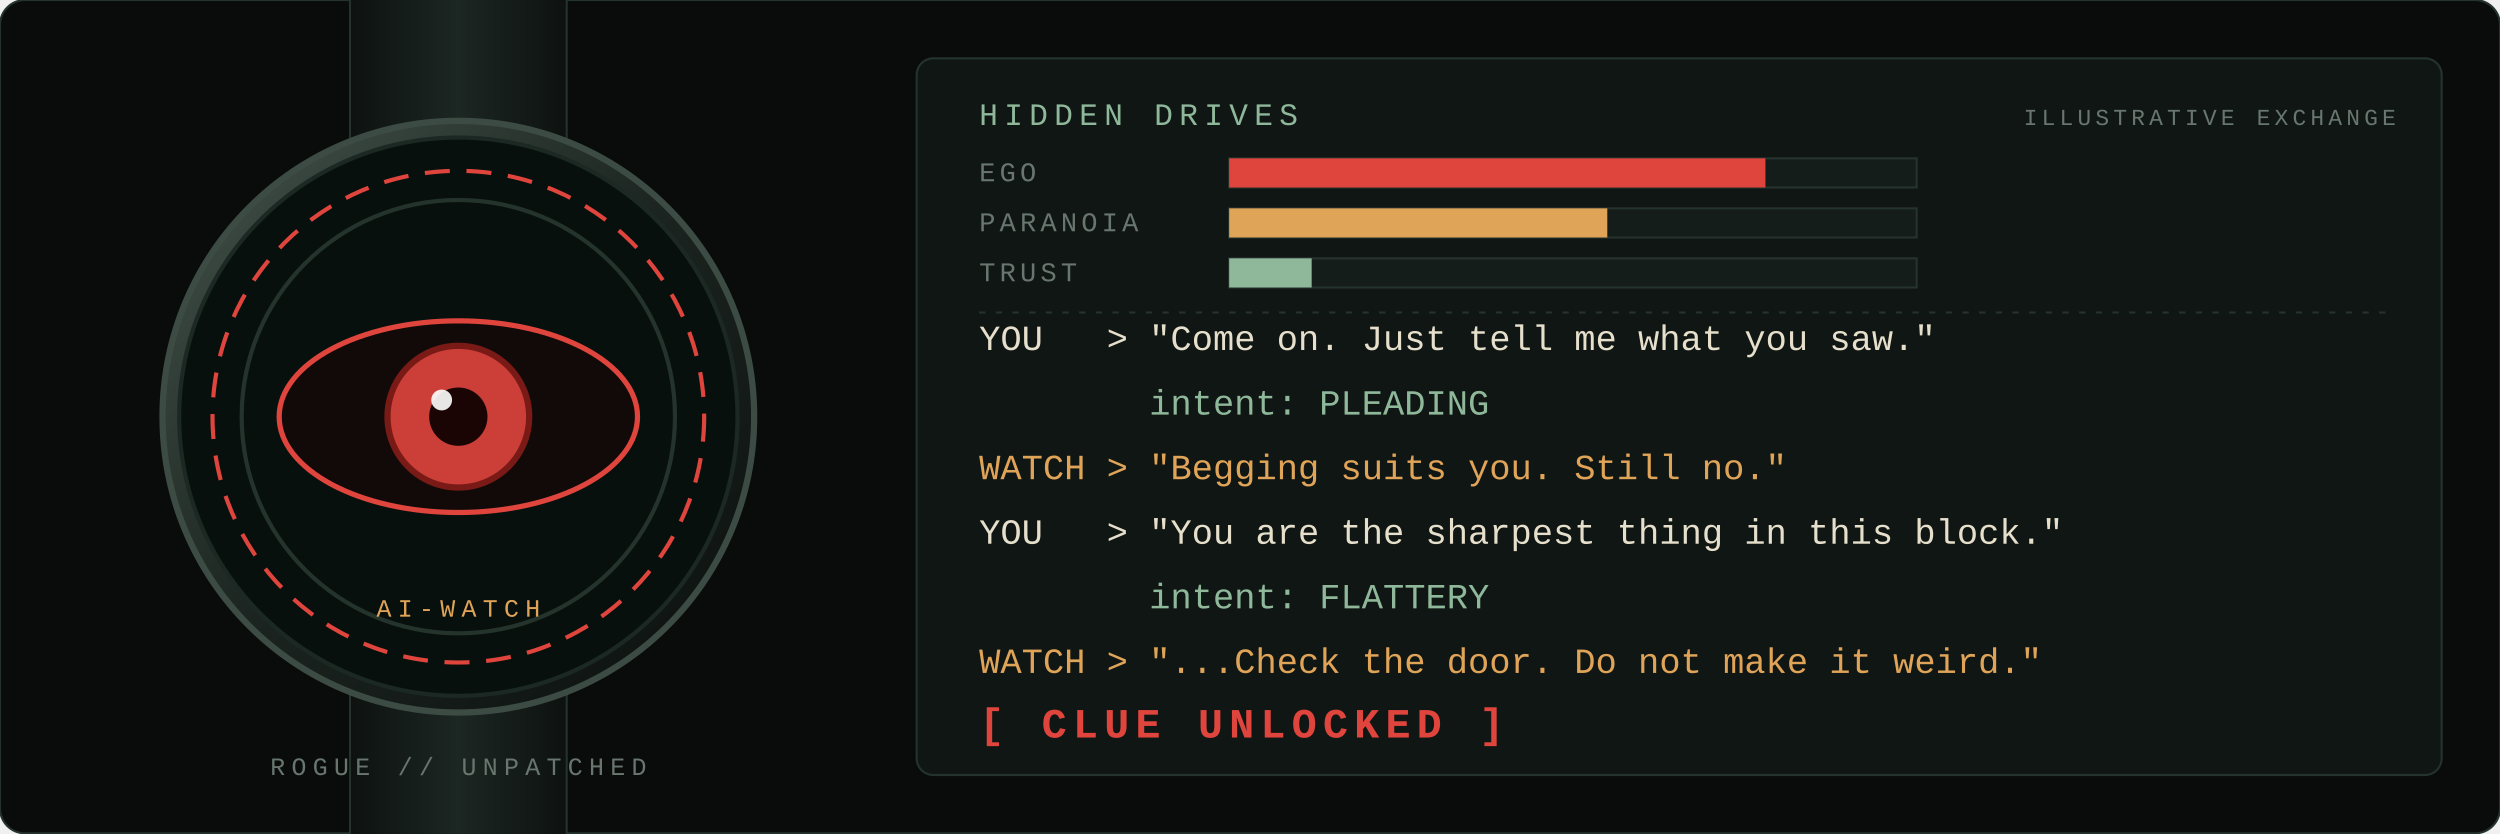
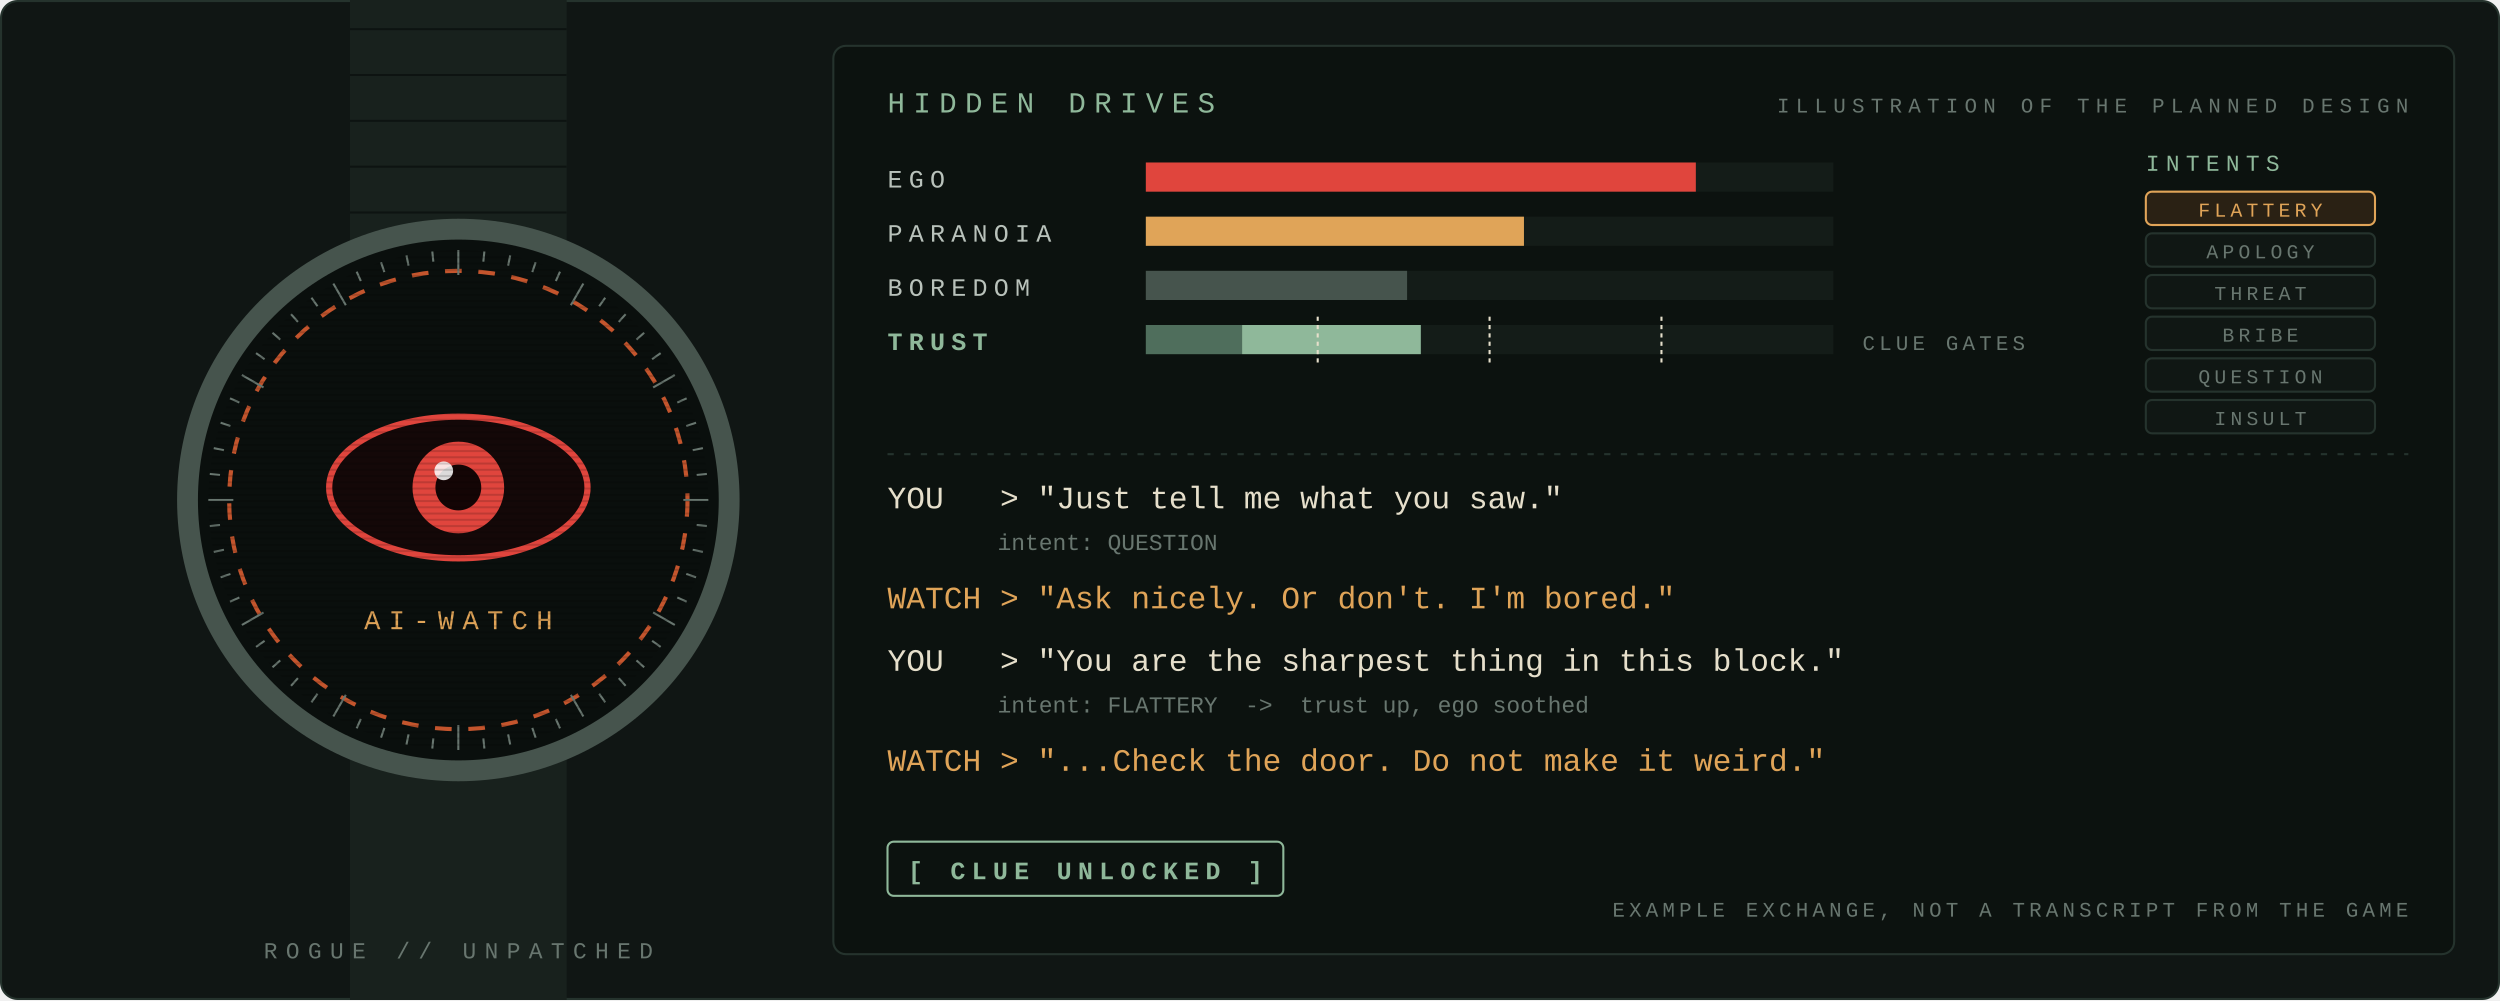
- <svg xmlns="http://www.w3.org/2000/svg" width="1200" height="400" viewBox="0 0 1200 400" role="img" aria-label="The rogue wrist AI has hidden drives: Ego, Paranoia and Trust. Illustration of a negotiation: pleading fails, flattery raises trust and unlocks a clue.">
-   <style>
-   text{font-family:'Courier New', Courier, 'DejaVu Sans Mono', 'Liberation Mono', monospace;}
-   .blink{animation:blink 1.1s steps(1) infinite}
-   @keyframes blink{0%,60%{opacity:1}61%,100%{opacity:0}}
-   @media (prefers-reduced-motion: reduce){*{animation:none!important}}
- 
- @keyframes l0{0%,3.99%{opacity:0}6%,90%{opacity:1}95%,100%{opacity:0}}
- @keyframes l1{0%,11.99%{opacity:0}14%,90%{opacity:1}95%,100%{opacity:0}}
- @keyframes l2{0%,19.99%{opacity:0}22%,90%{opacity:1}95%,100%{opacity:0}}
- @keyframes l3{0%,35.99%{opacity:0}38%,90%{opacity:1}95%,100%{opacity:0}}
- @keyframes l4{0%,43.99%{opacity:0}46%,90%{opacity:1}95%,100%{opacity:0}}
- @keyframes l5{0%,51.99%{opacity:0}54%,90%{opacity:1}95%,100%{opacity:0}}
- @keyframes l6{0%,61.99%{opacity:0}64%,90%{opacity:1}95%,100%{opacity:0}}
- 
-   .iris{animation:look 5s ease-in-out infinite}
-   @keyframes look{0%,100%{transform:translateX(-9px)}50%{transform:translateX(9px)}}
-   .ring{animation:rp 2.4s ease-in-out infinite} @keyframes rp{0%,100%{opacity:.4}50%{opacity:1}}
- </style>
+ <svg xmlns="http://www.w3.org/2000/svg" width="1200" height="480" viewBox="0 0 1200 480" role="img" aria-label="Illustration of the rogue watch: hidden drives Ego, Paranoia and Boredom, a trust meter with clue gates, six intent types, and a sample exchange where flattery unlocks a clue">
+   <style>text{font-family:'Courier New', Courier, 'DejaVu Sans Mono', 'Liberation Mono', monospace;}.b{animation:bl 1.1s steps(1) infinite}@keyframes bl{0%,60%{opacity:1}61%,100%{opacity:0}}.fl{animation:fl 5s steps(1) infinite}@keyframes fl{0%,40%{opacity:1}41%{opacity:.25}42%{opacity:1}70%{opacity:1}71%{opacity:.2}73%{opacity:1}}.pu{transform-box:fill-box;transform-origin:center;animation:pu 2.2s ease-in-out infinite}@keyframes pu{0%,100%{opacity:.35;transform:scale(1)}50%{opacity:1;transform:scale(1.5)}}.rn{animation:rn .8s linear infinite}@keyframes rn{from{transform:translate(0,-60px)}to{transform:translate(-14px,0)}}@media (prefers-reduced-motion:reduce){.b,.fl,.pu,.rn{animation:none}}</style>
  <defs>
-     <linearGradient id="case" x1="0" y1="0" x2="1" y2="1">
-       <stop offset="0" stop-color="#46544d" />
-       <stop offset=".5" stop-color="#1b2420" />
-       <stop offset="1" stop-color="#0b0f0e" />
-     </linearGradient>
-     <linearGradient id="strap" x1="0" y1="0" x2="1" y2="0">
-       <stop offset="0" stop-color="#0d1210" />
-       <stop offset=".5" stop-color="#1c2622" />
-       <stop offset="1" stop-color="#0d1210" />
-     </linearGradient>
-     <clipPath id="eyeclip">
-       <ellipse cx="0" cy="0" rx="86" ry="46" />
-     </clipPath>
+     <pattern id="sc" width="4" height="3" patternUnits="userSpaceOnUse">
+       <rect width="4" height="1" fill="#000" opacity=".28" />
+     </pattern>
  </defs>
-   <rect width="1200" height="400" rx="12" fill="#090c0b" stroke="#25332d" />
-   <g transform="translate(220,200)">
-     <rect x="-52" y="-210" width="104" height="100" rx="8" fill="url(#strap)" stroke="#25332d" />
-     <rect x="-52" y="110" width="104" height="100" rx="8" fill="url(#strap)" stroke="#25332d" />
-     <circle r="142" fill="url(#case)" stroke="#3c4c45" stroke-width="3" />
-     <circle r="134" fill="#07100c" stroke="#1c2823" stroke-width="2" />
-     <circle class="ring" r="118" fill="none" stroke="#e0453d" stroke-width="2" stroke-dasharray="12 8">
-       <animateTransform attributeName="transform" type="rotate" from="360" to="0" dur="18s" repeatCount="indefinite" />
-     </circle>
-     <circle r="104" fill="none" stroke="#25332d" stroke-width="2" />
-     <g clip-path="url(#eyeclip)">
-       <ellipse rx="86" ry="46" fill="#120a09" />
-       <g class="iris">
-         <circle r="34" fill="#e0453d" opacity=".9" />
-         <circle r="34" fill="none" stroke="#7a1a16" stroke-width="3" />
-         <circle r="14" fill="#1a0504" />
-         <circle cx="-8" cy="-8" r="5" fill="#fff" opacity=".9" />
-       </g>
-     </g>
-     <ellipse rx="86" ry="46" fill="none" stroke="#e0453d" stroke-width="2.5" />
-     <text y="96" font-size="12" fill="#e0a458" text-anchor="middle" letter-spacing="3">AI-WATCH</text>
-   </g>
-   <text x="220" y="372" font-size="12" fill="#68766f" text-anchor="middle" letter-spacing="3">ROGUE // UNPATCHED</text>
-   <rect x="440" y="28" width="732" height="344" rx="8" fill="#101614" stroke="#25332d" />
-   <text x="470" y="60" font-size="15" fill="#8fb89a" letter-spacing="3">HIDDEN DRIVES</text>
-   <text x="1150" y="60" font-size="11" fill="#68766f" text-anchor="end" letter-spacing="2">ILLUSTRATIVE EXCHANGE</text>
-   <text x="470" y="87" font-size="13" fill="#68766f" letter-spacing="2">EGO</text>
-   <rect x="590" y="76" width="330" height="14" fill="#151d1a" stroke="#25332d" />
-   <rect x="590" y="76" width="257.4" height="14" fill="#e0453d">
-     <animate attributeName="width" values="257;257;257;205;205" keyTimes="0;.30;.46;.70;1" dur="16s" repeatCount="indefinite" />
-   </rect>
-   <text x="470" y="111" font-size="13" fill="#68766f" letter-spacing="2">PARANOIA</text>
-   <rect x="590" y="100" width="330" height="14" fill="#151d1a" stroke="#25332d" />
-   <rect x="590" y="100" width="181.5" height="14" fill="#e0a458">
-     <animate attributeName="width" values="182;182;182;158;158" keyTimes="0;.30;.46;.70;1" dur="16s" repeatCount="indefinite" />
-   </rect>
-   <text x="470" y="135" font-size="13" fill="#68766f" letter-spacing="2">TRUST</text>
-   <rect x="590" y="124" width="330" height="14" fill="#151d1a" stroke="#25332d" />
-   <rect x="590" y="124" width="39.6" height="14" fill="#8fb89a">
-     <animate attributeName="width" values="40;40;40;112;172" keyTimes="0;.30;.46;.70;1" dur="16s" repeatCount="indefinite" />
-   </rect>
-   <line x1="470" y1="150" x2="1150" y2="150" stroke="#25332d" stroke-dasharray="3 5" />
-   <text style="animation:l0 16s infinite" x="470" y="168" font-size="17" fill="#e6dfcb" xml:space="preserve">YOU   &gt; "Come on. Just tell me what you saw."</text>
-   <text style="animation:l1 16s infinite" x="470" y="199" font-size="17" fill="#8fb89a" xml:space="preserve">        intent: PLEADING</text>
-   <text style="animation:l2 16s infinite" x="470" y="230" font-size="17" fill="#e0a458" xml:space="preserve">WATCH &gt; "Begging suits you. Still no."</text>
-   <text style="animation:l3 16s infinite" x="470" y="261" font-size="17" fill="#e6dfcb" xml:space="preserve">YOU   &gt; "You are the sharpest thing in this block."</text>
-   <text style="animation:l4 16s infinite" x="470" y="292" font-size="17" fill="#8fb89a" xml:space="preserve">        intent: FLATTERY</text>
-   <text style="animation:l5 16s infinite" x="470" y="323" font-size="17" fill="#e0a458" xml:space="preserve">WATCH &gt; "...Check the door. Do not make it weird."</text>
-   <text style="animation:l6 16s infinite" x="470" y="354" font-size="20" fill="#e0453d" xml:space="preserve" letter-spacing="3" font-weight="bold">[ CLUE UNLOCKED ]</text>
+   <rect x=".5" y=".5" width="1199" height="479" rx="8" fill="#101614" stroke="#25332d" />
+   <rect x="168" y="0" width="104" height="128" fill="#18211d" />
+   <rect x="168" y="352" width="104" height="128" fill="#18211d" />
+   <line x1="168" y1="14" x2="272" y2="14" stroke="#0d1311" />
+   <line x1="168" y1="36" x2="272" y2="36" stroke="#0d1311" />
+   <line x1="168" y1="58" x2="272" y2="58" stroke="#0d1311" />
+   <line x1="168" y1="80" x2="272" y2="80" stroke="#0d1311" />
+   <line x1="168" y1="102" x2="272" y2="102" stroke="#0d1311" />
+   <circle cx="220" cy="240" r="130" fill="#0a0f0d" stroke="#46544d" stroke-width="10" />
+   <circle cx="220" cy="240" r="110" fill="none" stroke="#c4552d" stroke-width="2" stroke-dasharray="8 8" />
+   <line x1="220.0" y1="120.0" x2="220.0" y2="132.0" stroke="#68766f" />
+   <line x1="232.5" y1="120.7" x2="232.0" y2="125.6" stroke="#68766f" />
+   <line x1="244.9" y1="122.6" x2="243.9" y2="127.5" stroke="#68766f" />
+   <line x1="257.1" y1="125.9" x2="255.5" y2="130.6" stroke="#68766f" />
+   <line x1="268.8" y1="130.4" x2="266.8" y2="134.9" stroke="#68766f" />
+   <line x1="280.0" y1="136.1" x2="274.0" y2="146.5" stroke="#68766f" />
+   <line x1="290.5" y1="142.9" x2="287.6" y2="147.0" stroke="#68766f" />
+   <line x1="300.3" y1="150.8" x2="297.0" y2="154.5" stroke="#68766f" />
+   <line x1="309.2" y1="159.7" x2="305.5" y2="163.0" stroke="#68766f" />
+   <line x1="317.1" y1="169.5" x2="313.0" y2="172.4" stroke="#68766f" />
+   <line x1="323.9" y1="180.0" x2="313.5" y2="186.0" stroke="#68766f" />
+   <line x1="329.6" y1="191.2" x2="325.1" y2="193.2" stroke="#68766f" />
+   <line x1="334.1" y1="202.9" x2="329.4" y2="204.5" stroke="#68766f" />
+   <line x1="337.4" y1="215.1" x2="332.5" y2="216.1" stroke="#68766f" />
+   <line x1="339.3" y1="227.5" x2="334.4" y2="228.0" stroke="#68766f" />
+   <line x1="340.0" y1="240.0" x2="328.0" y2="240.0" stroke="#68766f" />
+   <line x1="339.3" y1="252.5" x2="334.4" y2="252.0" stroke="#68766f" />
+   <line x1="337.4" y1="264.9" x2="332.5" y2="263.9" stroke="#68766f" />
+   <line x1="334.1" y1="277.1" x2="329.4" y2="275.5" stroke="#68766f" />
+   <line x1="329.6" y1="288.8" x2="325.1" y2="286.8" stroke="#68766f" />
+   <line x1="323.9" y1="300.0" x2="313.5" y2="294.0" stroke="#68766f" />
+   <line x1="317.1" y1="310.5" x2="313.0" y2="307.6" stroke="#68766f" />
+   <line x1="309.2" y1="320.3" x2="305.5" y2="317.0" stroke="#68766f" />
+   <line x1="300.3" y1="329.2" x2="297.0" y2="325.5" stroke="#68766f" />
+   <line x1="290.5" y1="337.1" x2="287.6" y2="333.0" stroke="#68766f" />
+   <line x1="280.0" y1="343.9" x2="274.0" y2="333.5" stroke="#68766f" />
+   <line x1="268.8" y1="349.6" x2="266.8" y2="345.1" stroke="#68766f" />
+   <line x1="257.1" y1="354.1" x2="255.5" y2="349.4" stroke="#68766f" />
+   <line x1="244.9" y1="357.4" x2="243.9" y2="352.5" stroke="#68766f" />
+   <line x1="232.5" y1="359.3" x2="232.0" y2="354.4" stroke="#68766f" />
+   <line x1="220.0" y1="360.0" x2="220.0" y2="348.0" stroke="#68766f" />
+   <line x1="207.5" y1="359.3" x2="208.0" y2="354.4" stroke="#68766f" />
+   <line x1="195.1" y1="357.4" x2="196.1" y2="352.5" stroke="#68766f" />
+   <line x1="182.9" y1="354.1" x2="184.5" y2="349.4" stroke="#68766f" />
+   <line x1="171.2" y1="349.6" x2="173.2" y2="345.1" stroke="#68766f" />
+   <line x1="160.0" y1="343.9" x2="166.0" y2="333.5" stroke="#68766f" />
+   <line x1="149.5" y1="337.1" x2="152.4" y2="333.0" stroke="#68766f" />
+   <line x1="139.7" y1="329.2" x2="143.0" y2="325.5" stroke="#68766f" />
+   <line x1="130.8" y1="320.3" x2="134.5" y2="317.0" stroke="#68766f" />
+   <line x1="122.9" y1="310.5" x2="127.0" y2="307.6" stroke="#68766f" />
+   <line x1="116.1" y1="300.0" x2="126.5" y2="294.0" stroke="#68766f" />
+   <line x1="110.4" y1="288.8" x2="114.9" y2="286.8" stroke="#68766f" />
+   <line x1="105.9" y1="277.1" x2="110.6" y2="275.5" stroke="#68766f" />
+   <line x1="102.6" y1="264.9" x2="107.5" y2="263.9" stroke="#68766f" />
+   <line x1="100.7" y1="252.5" x2="105.6" y2="252.0" stroke="#68766f" />
+   <line x1="100.0" y1="240.0" x2="112.0" y2="240.0" stroke="#68766f" />
+   <line x1="100.7" y1="227.5" x2="105.6" y2="228.0" stroke="#68766f" />
+   <line x1="102.6" y1="215.1" x2="107.5" y2="216.1" stroke="#68766f" />
+   <line x1="105.9" y1="202.9" x2="110.6" y2="204.5" stroke="#68766f" />
+   <line x1="110.4" y1="191.2" x2="114.9" y2="193.2" stroke="#68766f" />
+   <line x1="116.1" y1="180.0" x2="126.5" y2="186.0" stroke="#68766f" />
+   <line x1="122.9" y1="169.5" x2="127.0" y2="172.4" stroke="#68766f" />
+   <line x1="130.8" y1="159.7" x2="134.5" y2="163.0" stroke="#68766f" />
+   <line x1="139.7" y1="150.8" x2="143.0" y2="154.5" stroke="#68766f" />
+   <line x1="149.5" y1="142.9" x2="152.4" y2="147.0" stroke="#68766f" />
+   <line x1="160.0" y1="136.1" x2="166.0" y2="146.5" stroke="#68766f" />
+   <line x1="171.2" y1="130.4" x2="173.2" y2="134.9" stroke="#68766f" />
+   <line x1="182.9" y1="125.9" x2="184.5" y2="130.6" stroke="#68766f" />
+   <line x1="195.1" y1="122.6" x2="196.1" y2="127.5" stroke="#68766f" />
+   <line x1="207.5" y1="120.7" x2="208.0" y2="125.6" stroke="#68766f" />
+   <ellipse cx="220" cy="234" rx="62" ry="34" fill="#140808" stroke="#e0453d" stroke-width="3" />
+   <circle cx="220" cy="234" r="22" fill="#e0453d" />
+   <circle cx="220" cy="234" r="11" fill="#140505" />
+   <circle cx="213" cy="226" r="4.5" fill="#fff" opacity=".85" />
+   <text x="220" y="302" font-size="13" fill="#e0a458" text-anchor="middle" letter-spacing="4">AI-WATCH</text>
+   <rect x="100" y="120" width="240" height="240" rx="130" fill="url(#sc)" opacity=".5" />
+   <text x="220" y="460" font-size="11" fill="#68766f" text-anchor="middle" letter-spacing="4">ROGUE // UNPATCHED</text>
+   <rect x="400" y="22" width="778" height="436" rx="6" fill="#0c120f" stroke="#25332d" />
+   <text x="426" y="54" font-size="14" fill="#8fb89a" letter-spacing="4">HIDDEN DRIVES</text>
+   <text x="1156" y="54" font-size="10" fill="#68766f" letter-spacing="3" text-anchor="end">ILLUSTRATION OF THE PLANNED DESIGN</text>
+   <text x="426" y="90" font-size="12" fill="#b9c2bb" letter-spacing="3">EGO</text>
+   <rect x="550" y="78" width="330" height="14" fill="#141c18" />
+   <rect x="550" y="78" width="264.0" height="14" fill="#e0453d" />
+   <text x="426" y="116" font-size="12" fill="#b9c2bb" letter-spacing="3">PARANOIA</text>
+   <rect x="550" y="104" width="330" height="14" fill="#141c18" />
+   <rect x="550" y="104" width="181.5" height="14" fill="#e0a458" />
+   <text x="426" y="142" font-size="12" fill="#b9c2bb" letter-spacing="3">BOREDOM</text>
+   <rect x="550" y="130" width="330" height="14" fill="#141c18" />
+   <rect x="550" y="130" width="125.4" height="14" fill="#46544d" />
+   <text x="426" y="168" font-size="12" fill="#8fb89a" letter-spacing="3" font-weight="bold">TRUST</text>
+   <rect x="550" y="156" width="330" height="14" fill="#141c18" />
+   <rect x="550" y="156" width="46.2" height="14" fill="#4f6e5c" />
+   <rect x="596.2" y="156" width="85.8" height="14" fill="#8fb89a" />
+   <line x1="632.5" y1="152" x2="632.5" y2="174" stroke="#e6dfcb" stroke-dasharray="2 2" />
+   <line x1="715.0" y1="152" x2="715.0" y2="174" stroke="#e6dfcb" stroke-dasharray="2 2" />
+   <line x1="797.5" y1="152" x2="797.5" y2="174" stroke="#e6dfcb" stroke-dasharray="2 2" />
+   <text x="894" y="168" font-size="10" fill="#68766f" letter-spacing="2">CLUE GATES</text>
+   <text x="1030" y="82" font-size="11" fill="#8fb89a" letter-spacing="3">INTENTS</text>
+   <rect x="1030" y="92" width="110" height="16" rx="3" fill="#2a2114" stroke="#e0a458" />
+   <text x="1085" y="104" font-size="9.5" fill="#e0a458" text-anchor="middle" letter-spacing="2">FLATTERY</text>
+   <rect x="1030" y="112" width="110" height="16" rx="3" fill="#101714" stroke="#25332d" />
+   <text x="1085" y="124" font-size="9.5" fill="#68766f" text-anchor="middle" letter-spacing="2">APOLOGY</text>
+   <rect x="1030" y="132" width="110" height="16" rx="3" fill="#101714" stroke="#25332d" />
+   <text x="1085" y="144" font-size="9.5" fill="#68766f" text-anchor="middle" letter-spacing="2">THREAT</text>
+   <rect x="1030" y="152" width="110" height="16" rx="3" fill="#101714" stroke="#25332d" />
+   <text x="1085" y="164" font-size="9.5" fill="#68766f" text-anchor="middle" letter-spacing="2">BRIBE</text>
+   <rect x="1030" y="172" width="110" height="16" rx="3" fill="#101714" stroke="#25332d" />
+   <text x="1085" y="184" font-size="9.5" fill="#68766f" text-anchor="middle" letter-spacing="2">QUESTION</text>
+   <rect x="1030" y="192" width="110" height="16" rx="3" fill="#101714" stroke="#25332d" />
+   <text x="1085" y="204" font-size="9.5" fill="#68766f" text-anchor="middle" letter-spacing="2">INSULT</text>
+   <line x1="426" y1="218" x2="1156" y2="218" stroke="#25332d" stroke-dasharray="3 5" />
+   <text x="426" y="244" font-size="15" fill="#e6dfcb" xml:space="preserve">YOU   &gt; "Just tell me what you saw."</text>
+   <text x="426" y="264" font-size="11" fill="#68766f" xml:space="preserve">        intent: QUESTION</text>
+   <text x="426" y="292" font-size="15" fill="#e0a458" xml:space="preserve">WATCH &gt; "Ask nicely. Or don't. I'm bored."</text>
+   <text x="426" y="322" font-size="15" fill="#e6dfcb" xml:space="preserve">YOU   &gt; "You are the sharpest thing in this block."</text>
+   <text x="426" y="342" font-size="11" fill="#68766f" xml:space="preserve">        intent: FLATTERY  -&gt;  trust up, ego soothed</text>
+   <text x="426" y="370" font-size="15" fill="#e0a458" xml:space="preserve">WATCH &gt; "...Check the door. Do not make it weird."</text>
+   <rect x="426" y="404" width="190" height="26" rx="3" fill="none" stroke="#8fb89a" />
+   <text x="521" y="422" font-size="12" font-weight="bold" fill="#8fb89a" text-anchor="middle" letter-spacing="3">[ CLUE UNLOCKED ]</text>
+   <text x="1156" y="440" font-size="10" fill="#68766f" text-anchor="end" letter-spacing="2">EXAMPLE EXCHANGE, NOT A TRANSCRIPT FROM THE GAME</text>
</svg>
